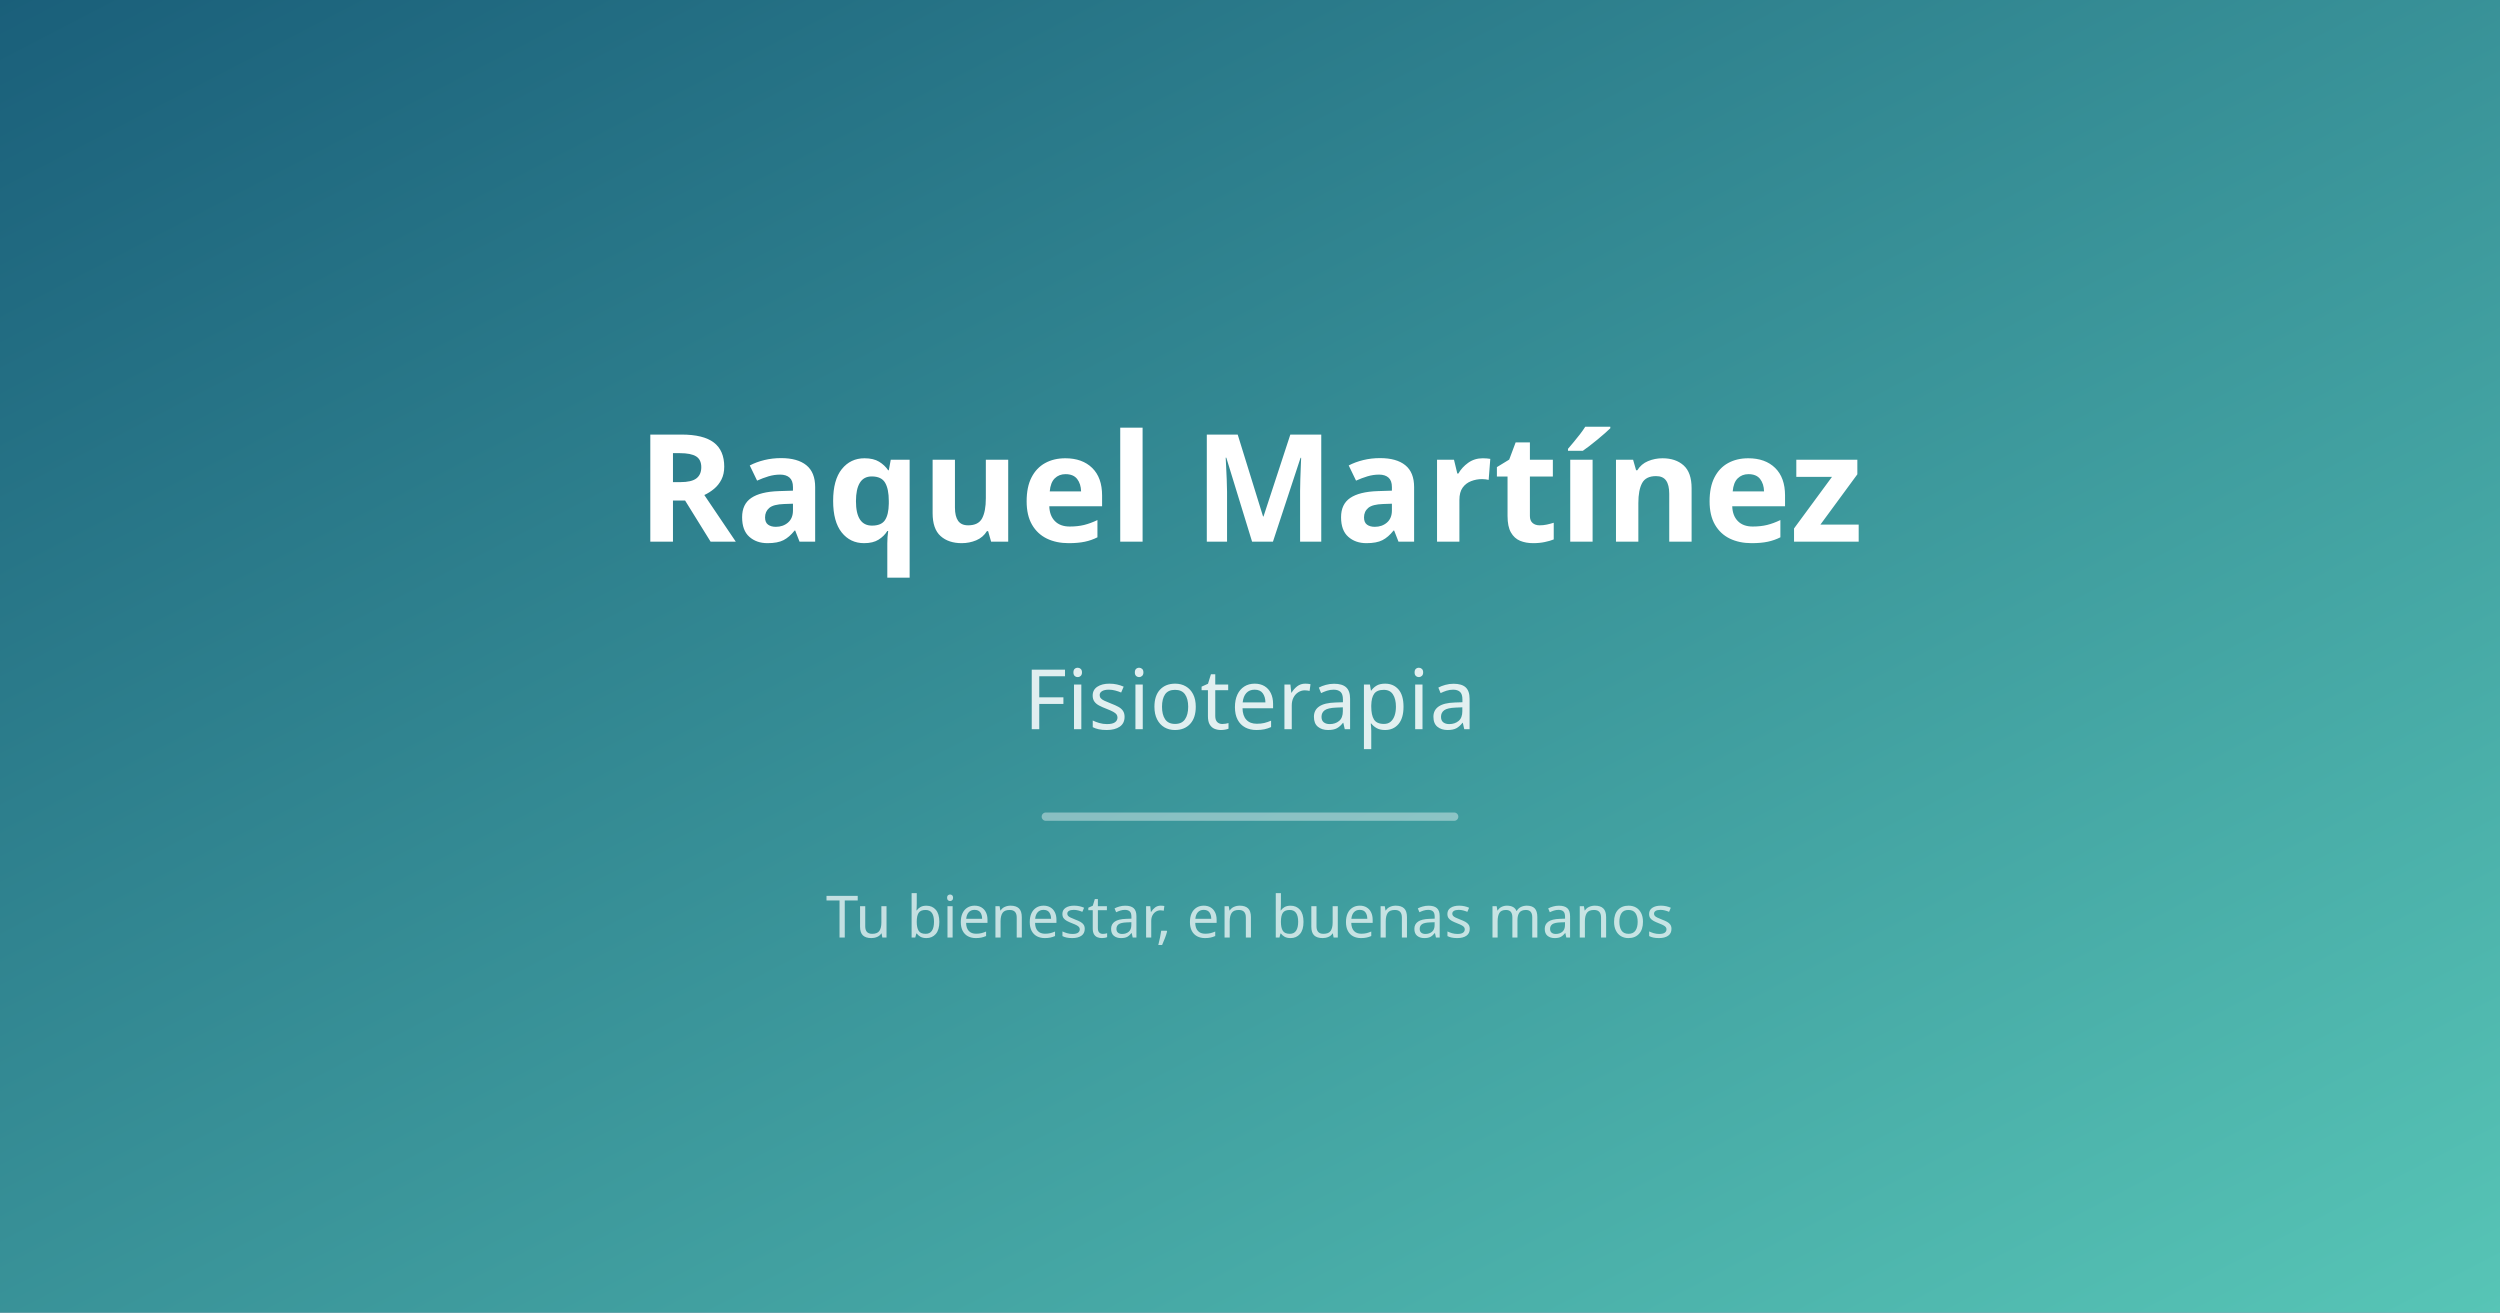
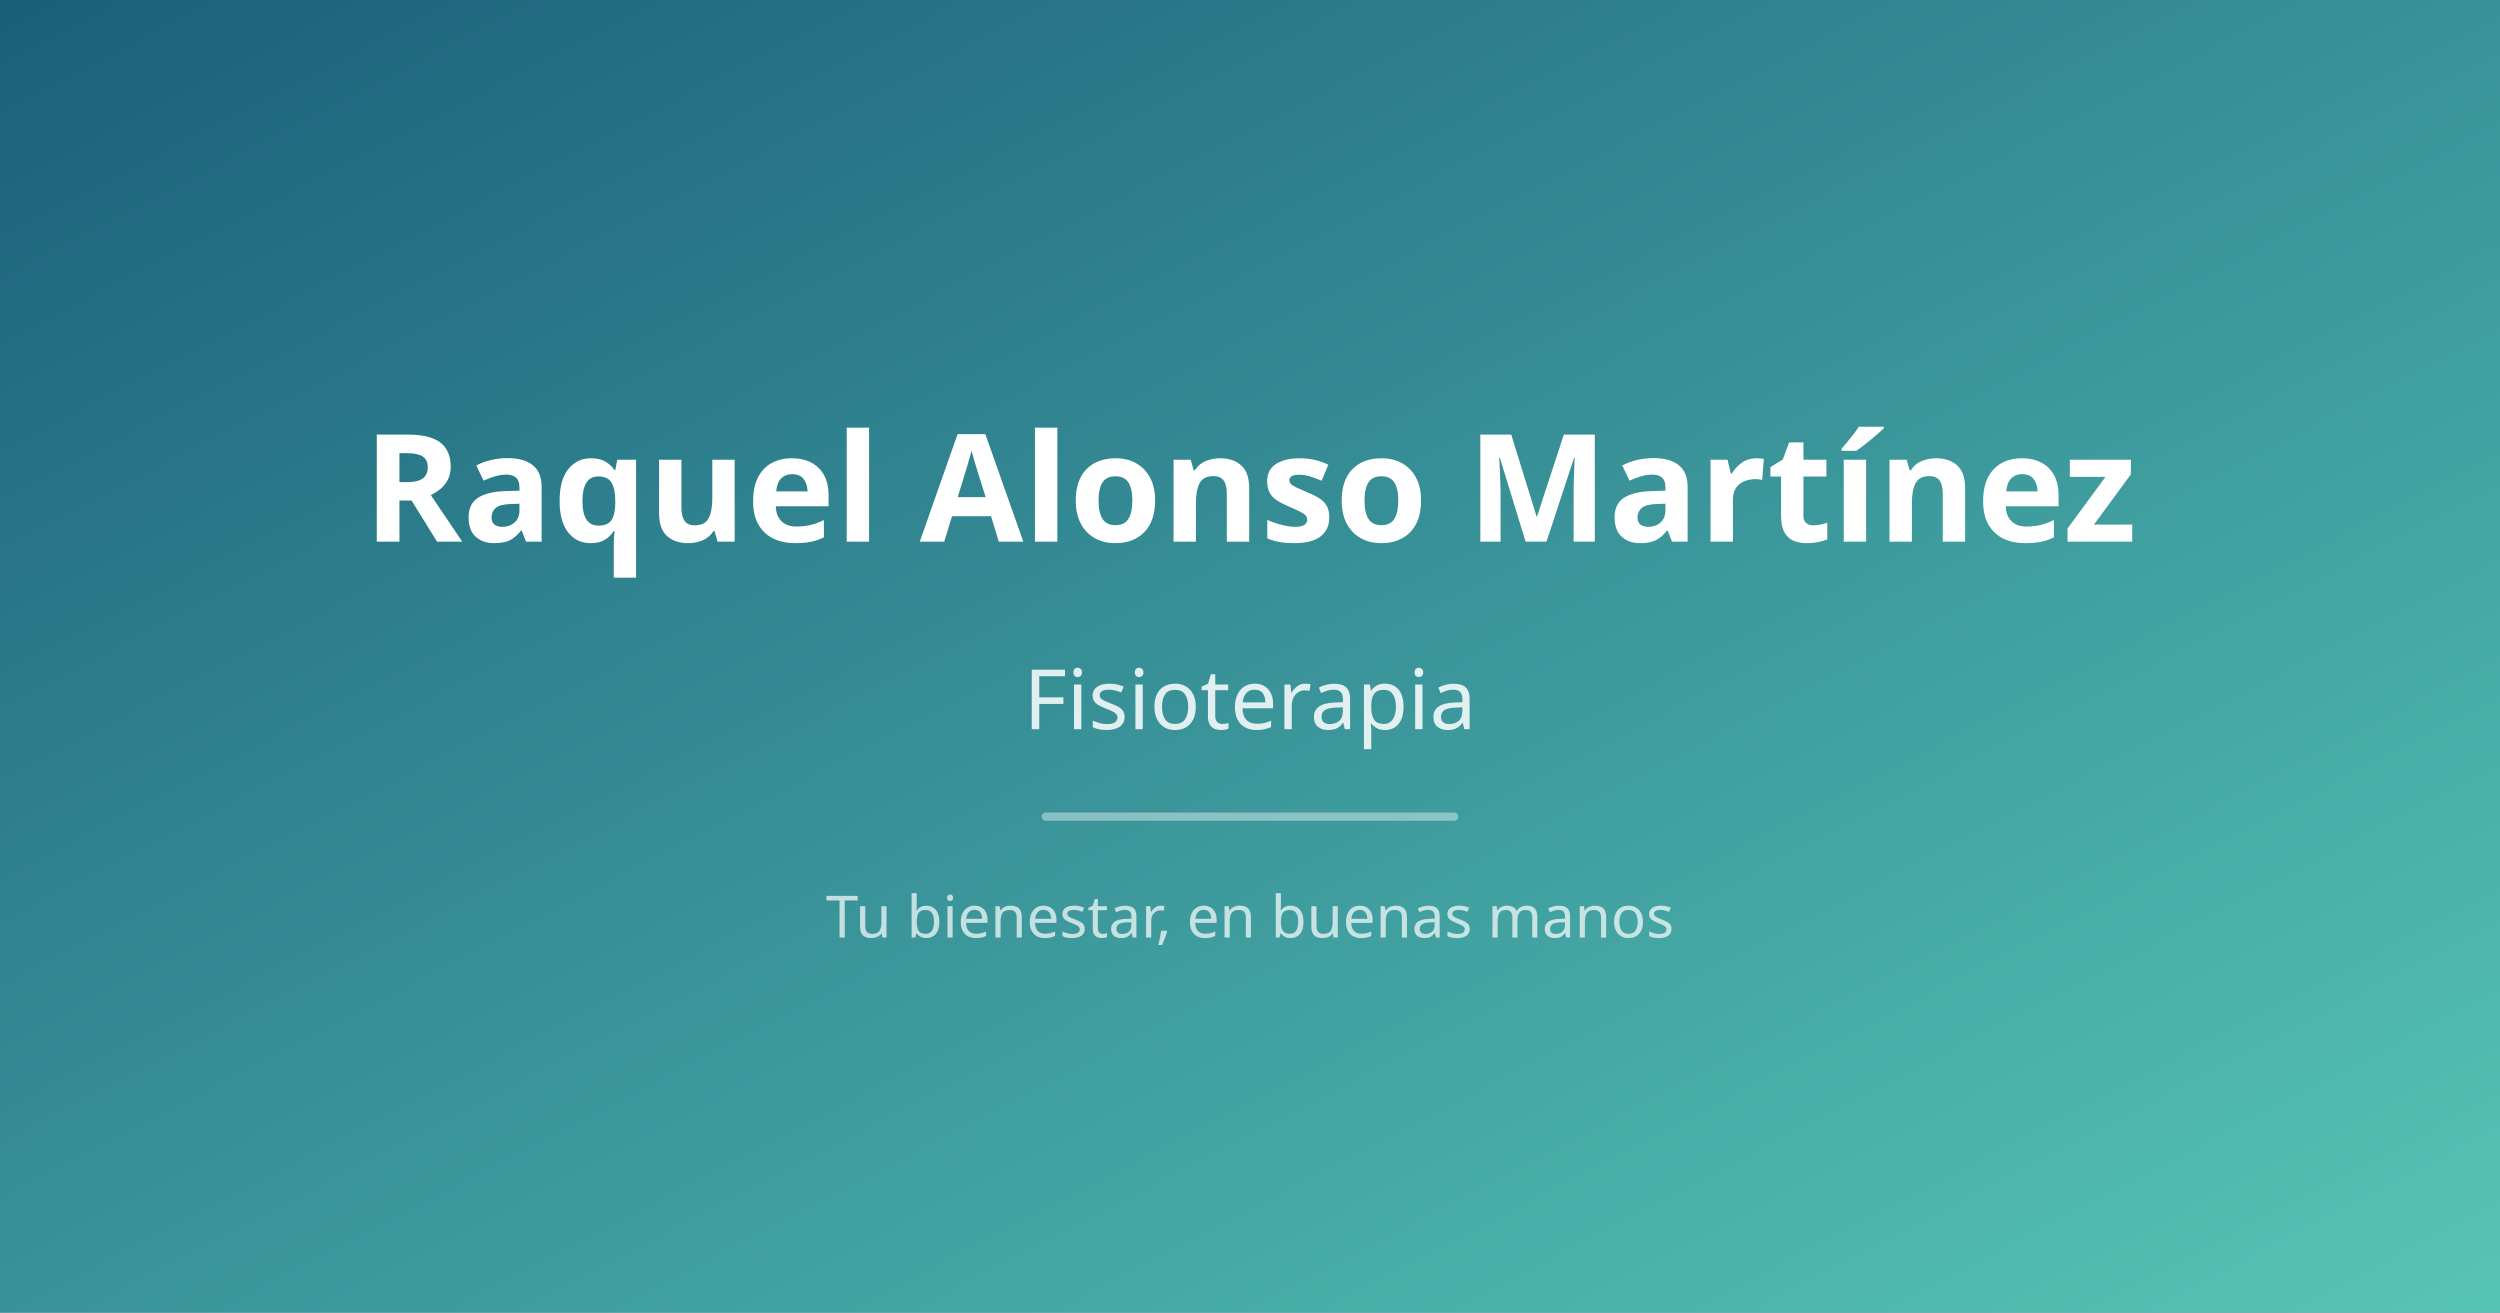
<svg xmlns="http://www.w3.org/2000/svg" viewBox="0 0 1200 630">
  <rect width="1200" height="630" fill="#1A5F7A" />
  <rect x="0" y="0" width="1200" height="630" fill="url(#grad)" />
  <defs>
    <linearGradient id="grad" x1="0%" y1="0%" x2="100%" y2="100%">
      <stop offset="0%" style="stop-color:#1A5F7A;stop-opacity:1" />
      <stop offset="100%" style="stop-color:#57C5B6;stop-opacity:1" />
    </linearGradient>
  </defs>
-   <text x="600" y="260" font-family="system-ui, sans-serif" font-size="72" font-weight="700" fill="white" text-anchor="middle">Raquel Martínez</text>
+   <text x="600" y="260" font-family="system-ui, sans-serif" font-size="72" font-weight="700" fill="white" text-anchor="middle">Raquel Alonso Martínez</text>
  <text x="600" y="350" font-family="system-ui, sans-serif" font-size="40" fill="white" opacity="0.85" text-anchor="middle">Fisioterapia</text>
  <rect x="500" y="390" width="200" height="4" rx="2" fill="white" opacity="0.4" />
  <text x="600" y="450" font-family="system-ui, sans-serif" font-size="28" fill="white" opacity="0.7" text-anchor="middle">Tu bienestar, en buenas manos</text>
</svg>
